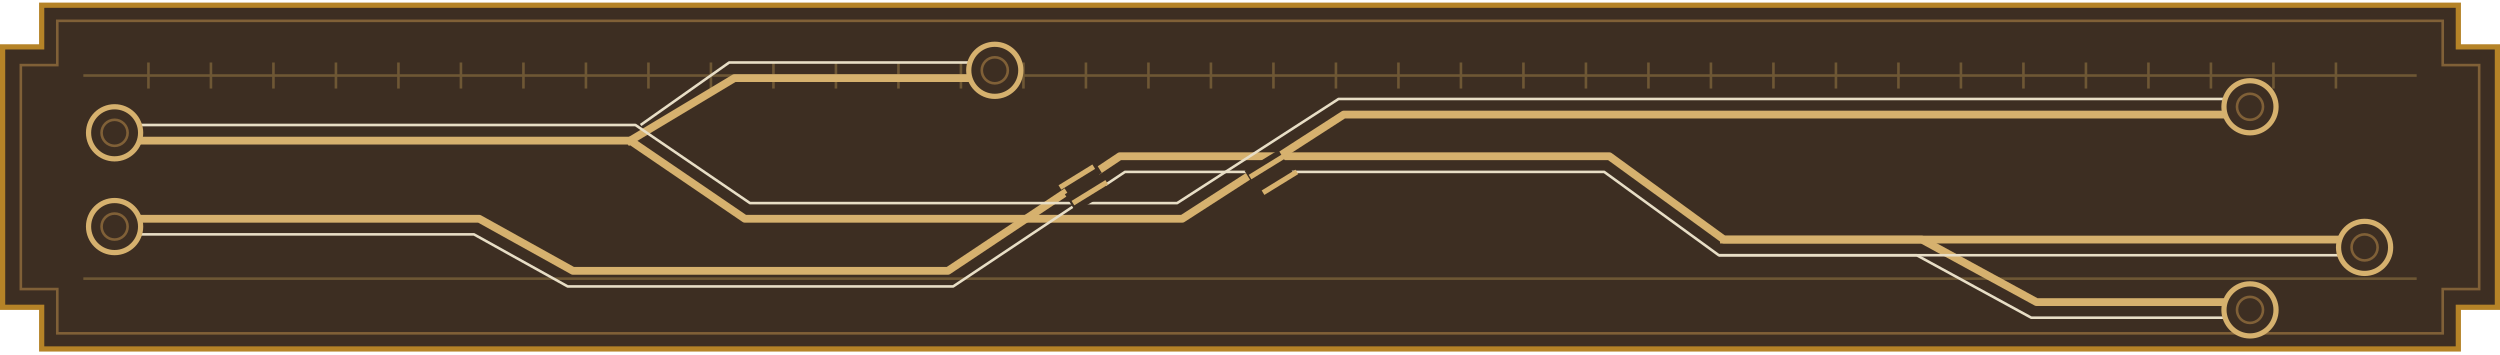
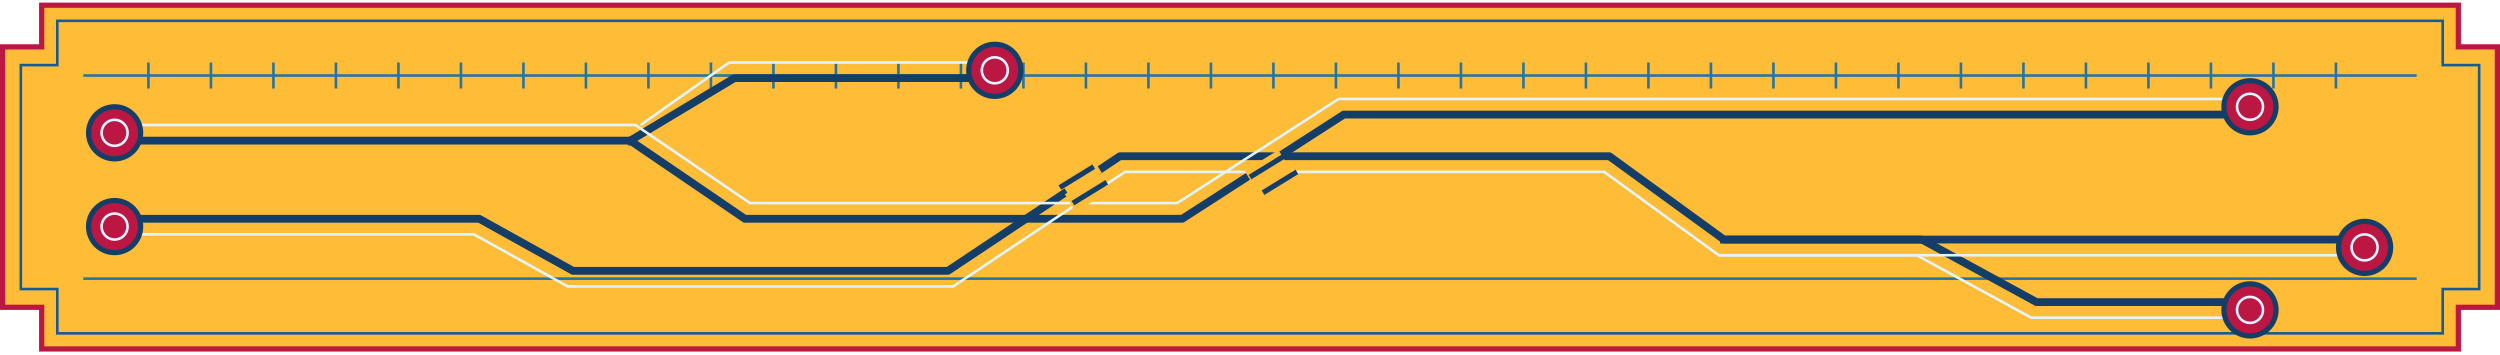
<svg xmlns="http://www.w3.org/2000/svg" viewBox="0 0 960 136" fill="none">
-   <path d="M1 18H16V2H944V18H959V118H944V134H16V118H1Z" fill="#3d2e22" stroke="#b58327" stroke-width="2" />
-   <path d="M22 25V8H938V25H952V111H938V128H22V111H8V25Z" stroke="#806037" />
-   <g stroke="#6e5734" stroke-width="1">
+   <path d="M1 18H16V2H944V18H959V118H944V134H16V118H1Z" fill="#ffbc36" stroke="#bc1743" stroke-width="2" />
+   <path d="M22 25V8H938V25H952V111H938V128H22V111H8V25Z" stroke="#155c94" />
+   <g stroke="#2475a5" stroke-width="1">
    <path d="M32 29H928M32 107H928" />
    <path d="M57 24V34M81 24V34M105 24V34M129 24V34M153 24V34M177 24V34M201 24V34M225 24V34M249 24V34M273 24V34M297 24V34M321 24V34M345 24V34M369 24V34M393 24V34M417 24V34M441 24V34M465 24V34M489 24V34M513 24V34M537 24V34M561 24V34M585 24V34M609 24V34M633 24V34M657 24V34M681 24V34M705 24V34M729 24V34M753 24V34M777 24V34M801 24V34M825 24V34M849 24V34M873 24V34M897 24V34" />
  </g>
-   <g stroke="#d6b16e" stroke-width="3" stroke-linecap="square" stroke-linejoin="round">
+   <g stroke="#143e67" stroke-width="3" stroke-linecap="square" stroke-linejoin="round">
    <path d="M54 54H242L286 84H454L516 44H854" />
    <path d="M242 54L282 30H372" />
    <path d="M54 84H184L220 104H364L430 60H618L662 92H898" />
    <path d="M662 92H738L782 116H854" />
  </g>
-   <g stroke="#e8dec6" stroke-width="1" stroke-linejoin="round">
+   <g stroke="#e2f5ff" stroke-width="1" stroke-linejoin="round">
    <path d="M54 48H244L288 78H452L514 38H854" />
    <path d="M246 48L280 24H372" />
    <path d="M54 90H182L218 110H366L432 66H616L660 98H736L780 122H854" />
    <path d="M660 98H898" />
  </g>
-   <path d="M408 71L421 63M411 78L424 70M480 69L493 61M484 75L497 67" stroke="#3d2e22" stroke-width="8" />
-   <path d="M407 72L420 64M412 78L425 70M480 68L493 60M485 74L498 66" stroke="#d6b16e" stroke-width="2" />
-   <g fill="#3d2e22" stroke="#d6b16e" stroke-width="2">
+   <path d="M408 71L421 63M411 78L424 70M480 69L493 61M484 75L497 67" stroke="#ffbc36" stroke-width="8" />
+   <path d="M407 72L420 64M412 78L425 70M480 68L493 60M485 74L498 66" stroke="#143e67" stroke-width="2" />
+   <g fill="#bc1743" stroke="#143e67" stroke-width="2">
    <circle cx="44" cy="51" r="10" />
    <circle cx="44" cy="87" r="10" />
    <circle cx="382" cy="27" r="10" />
    <circle cx="864" cy="41" r="10" />
    <circle cx="908" cy="95" r="10" />
    <circle cx="864" cy="119" r="10" />
  </g>
-   <g stroke="#806037" stroke-width="1">
+   <g stroke="#e2f5ff" stroke-width="1">
    <circle cx="44" cy="51" r="5" />
    <circle cx="44" cy="87" r="5" />
    <circle cx="382" cy="27" r="5" />
    <circle cx="864" cy="41" r="5" />
    <circle cx="908" cy="95" r="5" />
    <circle cx="864" cy="119" r="5" />
  </g>
  <view id="compact" viewBox="0 156 380 112" />
  <g transform="translate(0 156)">
-     <path d="M1 14H12V1H368V14H379V98H368V111H12V98H1Z" fill="#3d2e22" stroke="#b58327" stroke-width="2" />
-     <path d="M6 18H17V6H363V18H374V94H363V106H17V94H6Z" stroke="#806037" />
-     <g stroke="#d6b16e" stroke-width="2" stroke-linejoin="round">
+     <path d="M1 14H12V1H368V14H379V98H368V111H12V98H1Z" fill="#ffbc36" stroke="#bc1743" stroke-width="2" />
+     <path d="M6 18H17V6H363V18H374V94H363V106H17V94H6Z" stroke="#155c94" />
+     <g stroke="#143e67" stroke-width="2" stroke-linejoin="round">
      <path d="M29 40H85L115 65H170L220 28H327M85 40L116 21H151" />
      <path d="M29 75H66L87 93H133L204 45H244L279 75H348M279 75H290L314 96H337" />
    </g>
-     <g stroke="#e8dec6" stroke-width="1" stroke-linejoin="round">
+     <g stroke="#e2f5ff" stroke-width="1" stroke-linejoin="round">
      <path d="M29 35H87L117 60H168L218 23H327M88 35L114 16H151" />
      <path d="M29 80H64L85 98H135L206 50H242L277 80H288L312 101H337M277 80H348" />
    </g>
-     <path d="M179 68L187 62M178 61L186 55M185 33L193 28M189 40L197 35" stroke="#3d2e22" stroke-width="5" />
-     <g fill="#3d2e22" stroke="#d6b16e" stroke-width="1.5">
+     <path d="M179 68L187 62M178 61L186 55M185 33L193 28M189 40L197 35" stroke="#ffbc36" stroke-width="5" />
+     <g fill="#bc1743" stroke="#143e67" stroke-width="1.5">
      <circle cx="22" cy="37.5" r="7" />
      <circle cx="22" cy="77.5" r="7" />
      <circle cx="158" cy="18.5" r="7" />
      <circle cx="334" cy="25.5" r="7" />
      <circle cx="355" cy="77.5" r="7" />
      <circle cx="344" cy="98.5" r="7" />
    </g>
-     <g stroke="#806037">
+     <g stroke="#e2f5ff">
      <circle cx="22" cy="37.5" r="3.5" />
      <circle cx="22" cy="77.5" r="3.5" />
      <circle cx="158" cy="18.5" r="3.5" />
      <circle cx="334" cy="25.5" r="3.5" />
      <circle cx="355" cy="77.5" r="3.5" />
      <circle cx="344" cy="98.5" r="3.5" />
    </g>
  </g>
</svg>
